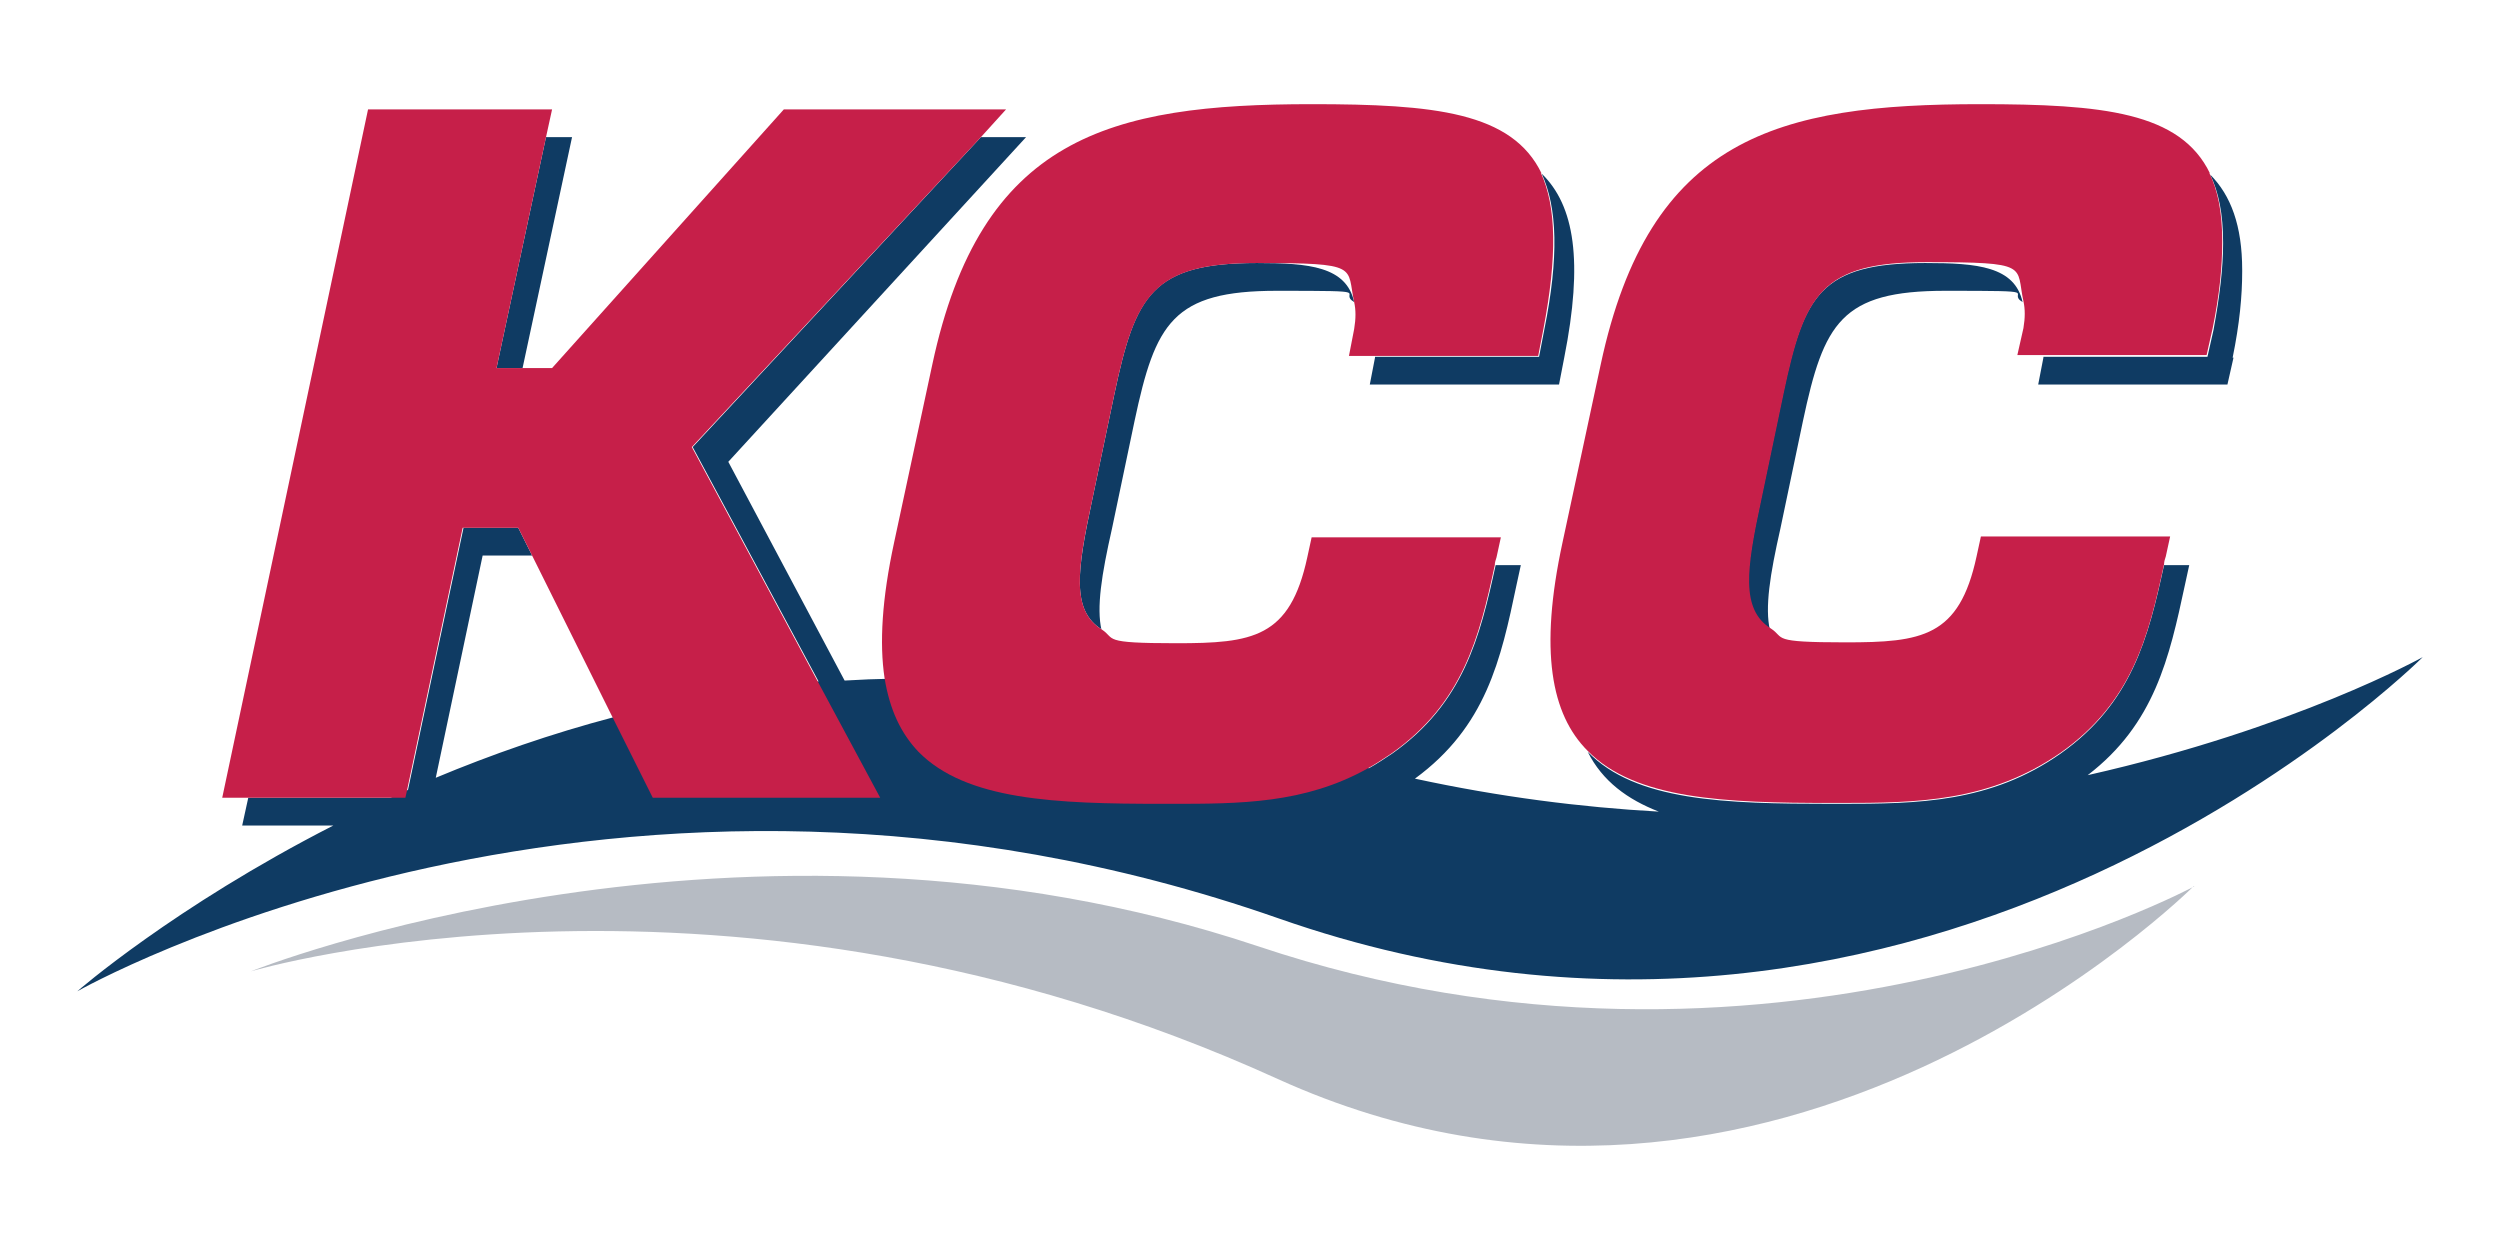
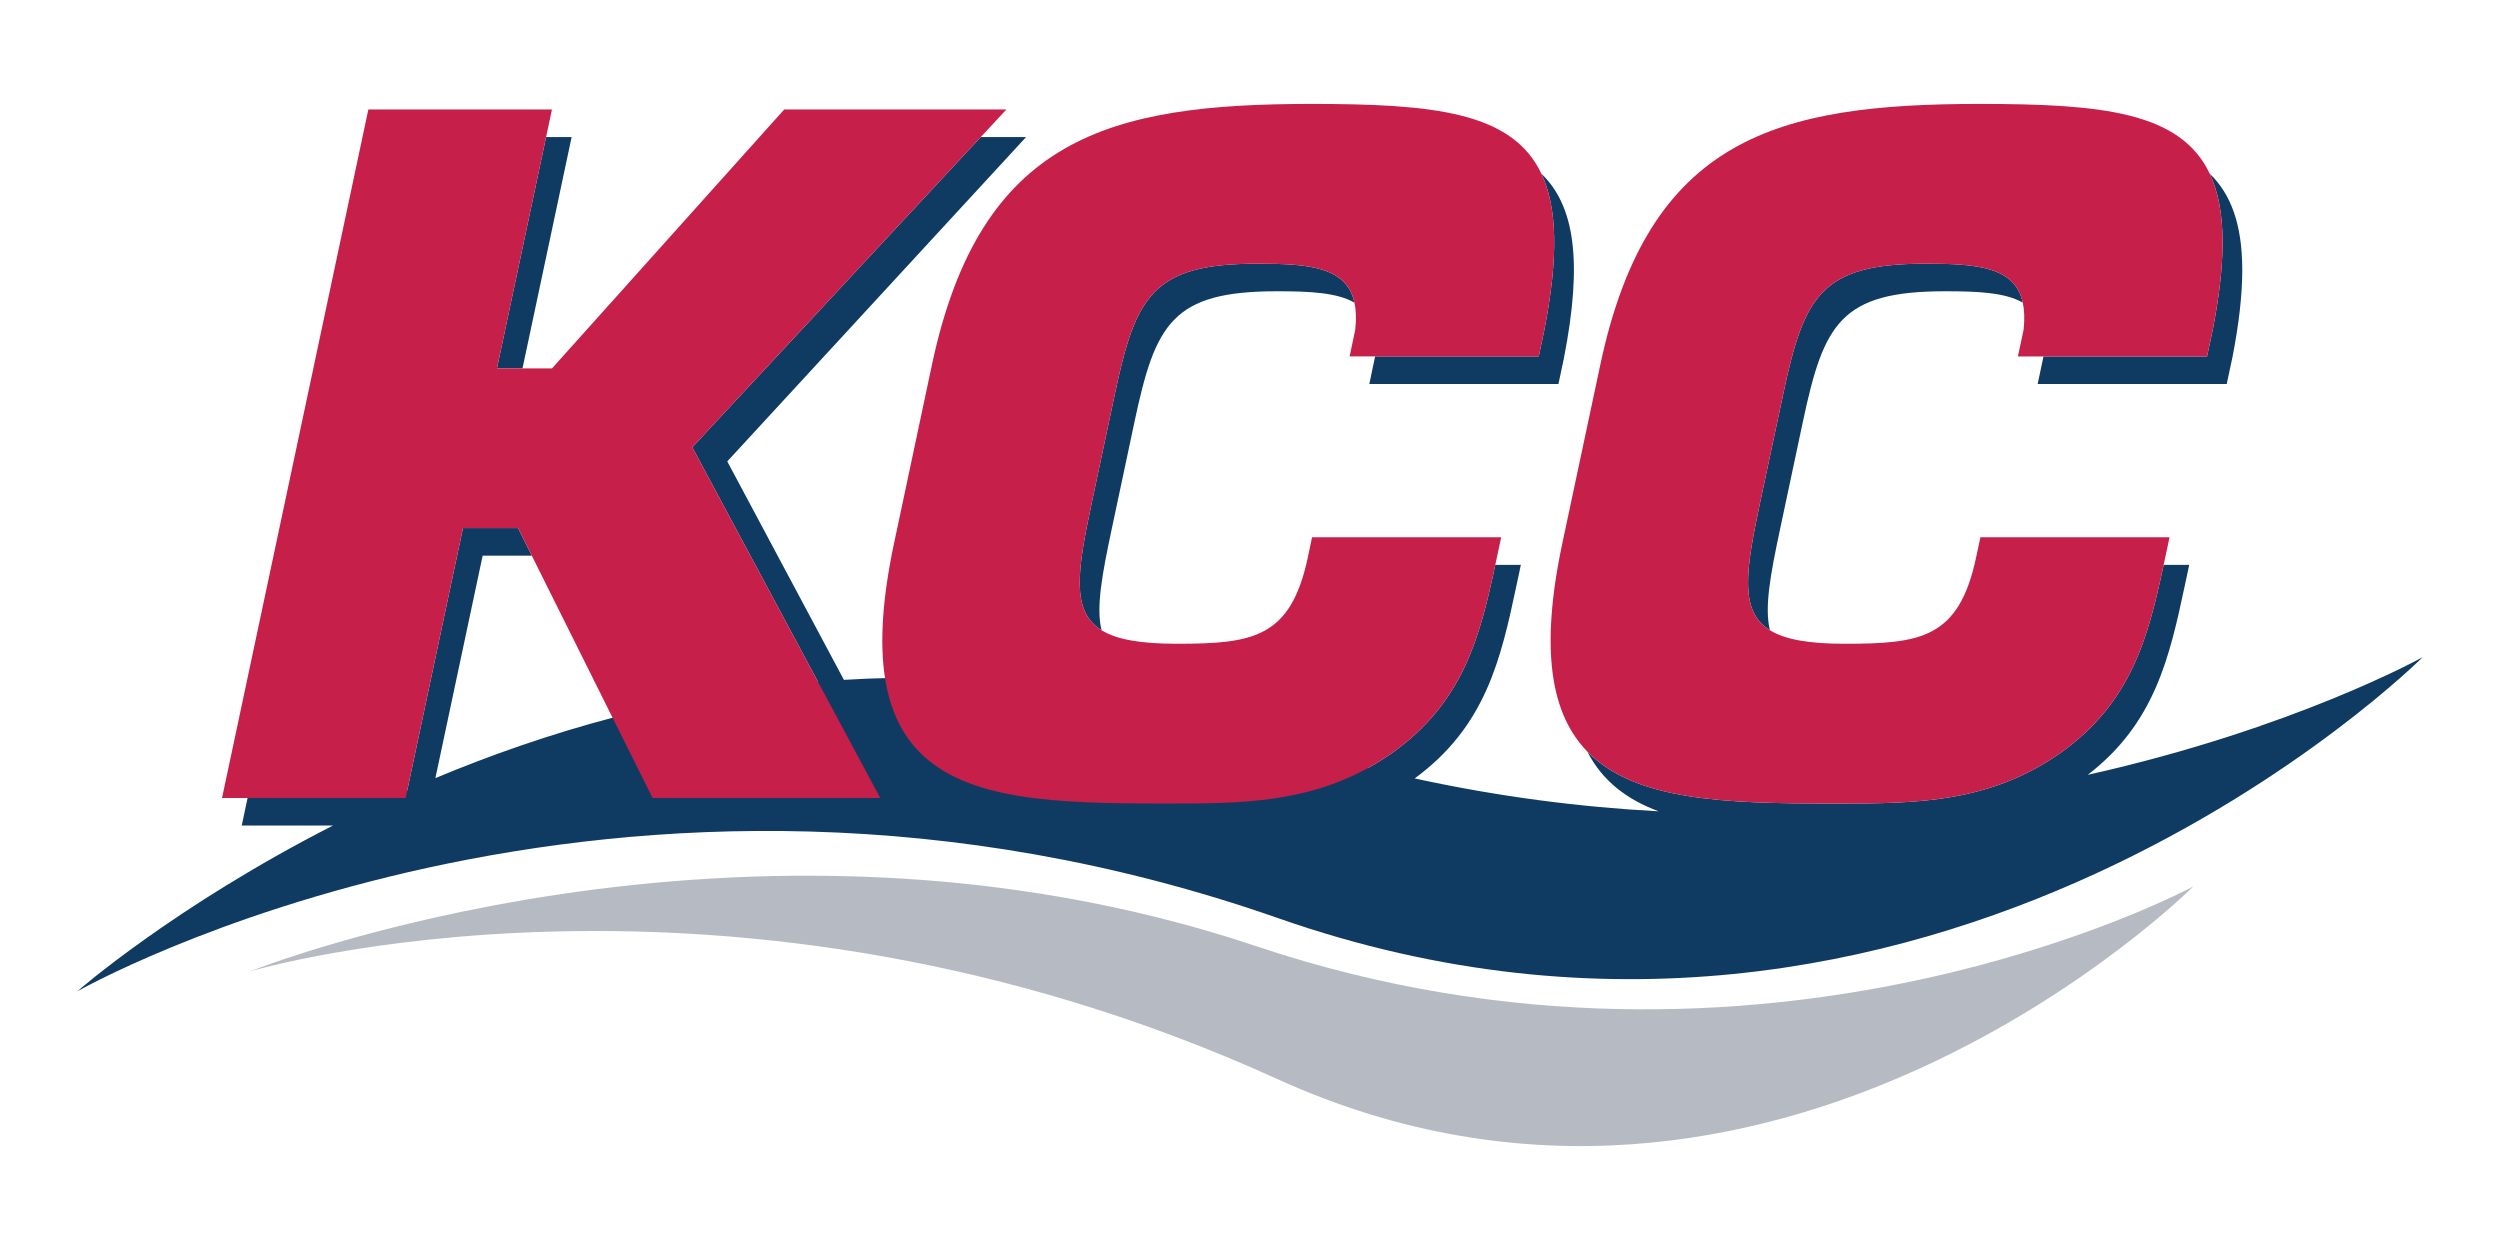
- <svg xmlns="http://www.w3.org/2000/svg" version="1.1" viewBox="0 0 288 144">
-   <path d="M252.7,102.1s-48.2,48.2-105.5,22.2c-63.3-28.8-118.3-12.4-118.3-12.4,0,0,56.7-22.7,116-2.9,58.7,19.7,107.9-6.9,107.9-6.9" fill="#b6bbc3" />
-   <path d="M240.5,89.3c7.7-5.9,9.4-13.5,11.2-21.9l.5-2.3h-2.9c-1.8,8.3-3.7,15.9-11.9,21.7-8.1,5.7-16.5,5.8-25.4,5.8h-1c-12.3,0-22.6-.3-28.1-6,1.7,3.4,4.6,5.5,8.2,6.9-9-.5-18.4-1.7-28.1-3.8,8.2-6,9.9-13.7,11.7-22.3l.5-2.3h-2.9c-1.8,8.3-3.7,15.9-11.9,21.7-.9.6-1.8,1.2-2.7,1.7-4.4-1.1-8.9-2.4-13.4-3.9-16.4-5.5-32.3-7.1-47-6.2h0s-13.4-25.2-13.4-25.2L118.2,15.8h-5.2l-33.2,35.7,14.5,27h0c-16.5,1.4-31.4,5.8-44.1,11.1h0s5.4-25.6,5.4-25.6h5.7l-1.6-3.2h-6.3l-6.4,30.2h0c-.7.3-1.3.6-2,.9h-16.4l-.7,3.2h10.5c-18.4,9.4-29.5,19.1-29.5,19.1,0,0,61.8-35.2,138.4-8.4,75.3,26.4,131.8-30.1,131.8-30.1,0,0-14.7,8.2-38.6,13.6Z" fill="#0f3b63" />
-   <polygon points="65.9 15.8 62.9 15.8 57.2 42.4 60.2 42.4 65.9 15.8" fill="#0f3b63" />
-   <path d="M180.2,41.2c2.2-11.1,1.2-17.5-2.6-21.2,1.8,3.9,2,9.6.3,18l-.6,3.1h-18.9s0,0,0,.1l-.6,3.1h21.8l.6-3.1Z" fill="#0f3b63" />
-   <path d="M126.9,72.6c-.6-2.6,0-6.4,1.2-11.7l2.6-12.4c2.4-11.3,4.4-15,16.4-15s6.9.1,8.9,1.3c-.9-4.1-5.2-4.5-11.2-4.5-12.1,0-14,3.7-16.4,15l-2.6,12.4c-1.7,8-2.4,12.6,1.1,14.8Z" fill="#0f3b63" />
-   <path d="M257.2,41.2c.8-3.9,1.1-7.1,1.1-9.9v-.2c0-5.1-1.3-8.6-3.7-11,1,2,1.5,4.6,1.5,7.8v.2c0,2.8-.4,6.1-1.1,9.9l-.7,3.1h-18.9s0,0,0,.1l-.6,3.1h21.8l.7-3.1Z" fill="#0f3b63" />
-   <path d="M203.9,72.6c-.6-2.6,0-6.4,1.2-11.7l2.6-12.4c2.4-11.3,4.4-15,16.4-15s6.9.1,8.9,1.3c-.9-4.1-5.2-4.5-11.2-4.5-12.1,0-14,3.7-16.4,15l-2.6,12.4c-1.7,8-2.4,12.6,1.1,14.8Z" fill="#0f3b63" />
-   <polygon points="115.9 12.6 90.3 12.6 63.6 42.4 60.2 42.4 57.2 42.4 62.9 15.8 63.6 12.6 42.4 12.6 25.6 91.9 28.5 91.9 44.9 91.9 46.7 91.9 46.9 91 53.3 60.8 59.7 60.8 61.3 64 70.6 82.7 75.2 91.9 75.9 91.9 101.4 91.9 94.2 78.5 79.7 51.5 113 15.8 115.9 12.6" fill="#c61f49" />
-   <path d="M177.6,20c-3.4-7.1-12.4-8-26.5-8-23.3,0-38.1,3.8-43.7,30l-4.4,20.5c-1.4,6.5-1.7,11.6-1.1,15.6.6,3.7,1.9,6.4,3.9,8.5,5.5,5.6,15.8,6,28.1,6h1c7.9,0,15.4,0,22.7-4.1.9-.5,1.8-1.1,2.7-1.7,8.2-5.8,10.1-13.3,11.9-21.7,0-.3.1-.6.2-.9l.5-2.3h-21.8l-.5,2.3c-2,9.3-6.3,9.9-15.1,9.9s-6.9-.5-8.6-1.6c-3.5-2.2-2.8-6.9-1.1-14.8l2.6-12.4c2.4-11.3,4.4-15,16.4-15s10.3.4,11.2,4.5c.2.9.2,1.9,0,3.1l-.6,3.1h21.8l.6-3.1c1.6-8.4,1.5-14.1-.3-18Z" fill="#c61f49" />
-   <path d="M254.6,20c-3.4-7.1-12.4-8-26.5-8-23.3,0-38.1,3.8-43.7,30l-4.4,20.5c-2.7,12.5-1.3,19.8,2.9,24,5.5,5.6,15.8,6,28.1,6h1c8.8,0,17.2-.1,25.4-5.8,8.2-5.8,10.1-13.3,11.9-21.7,0-.3.1-.6.2-.9l.5-2.3h-21.8l-.5,2.3c-2,9.3-6.3,9.9-15.1,9.9s-6.9-.5-8.6-1.6c-3.5-2.2-2.8-6.9-1.1-14.8l2.6-12.4c2.4-11.3,4.3-15,16.4-15s10.3.4,11.2,4.5c.2.9.2,1.9,0,3.1l-.7,3.1h21.8l.7-3.1c.8-3.9,1.1-7.1,1.1-9.9v-.2c0-3.2-.5-5.8-1.5-7.8Z" fill="#c61f49" />
+ <svg xmlns="http://www.w3.org/2000/svg" id="Layer_2" version="1.1" viewBox="0 0 288 144">
+   <path d="M252.666,102.119s-48.238,48.244-105.522,22.187c-63.299-28.799-118.325-12.41-118.325-12.41,0,0,56.723-22.743,115.963-2.875,58.681,19.676,107.885-6.902,107.885-6.902" fill="#b6bbc3" />
+   <path d="M240.509,89.261c7.712-5.929,9.416-13.505,11.194-21.867l.495-2.322h-2.945c-1.786,8.336-3.706,15.85-11.905,21.681-8.132,5.698-16.548,5.814-25.366,5.814h-1.039c-12.281,0-22.604-.345-28.084-5.985,1.738,3.393,4.568,5.532,8.221,6.881-8.962-.476-18.371-1.665-28.108-3.789,8.176-5.987,9.927-13.722,11.737-22.281l.495-2.322h-2.944c-1.779,8.336-3.707,15.85-11.906,21.681-.893.625-1.79,1.184-2.69,1.683-4.424-1.11-8.909-2.415-13.447-3.942-16.426-5.529-32.28-7.081-46.999-6.174l-.004-.008-13.432-25.157L118.206,15.788h-5.223l-33.234,35.739,14.474,27.004.004.008c-16.472,1.398-31.434,5.818-44.069,11.099v-.006s5.445-25.622,5.445-25.622h5.66l-1.583-3.177h-6.345l-6.414,30.192h0c-.674.299-1.339.6-1.998.902h-16.401l-.675,3.177h10.509c-18.356,9.364-29.454,19.099-29.454,19.099,0,0,61.812-35.217,138.384-8.415,75.33,26.361,131.813-30.087,131.813-30.087,0,0-14.738,8.225-38.59,13.56Z" fill="#0f3b63" />
+   <polygon points="65.853 15.788 62.91 15.788 57.249 42.437 60.192 42.437 65.853 15.788" fill="#0f3b63" />
+   <path d="M180.18,41.168c2.158-11.079,1.212-17.481-2.613-21.16,1.833,3.875,1.982,9.585.346,17.983l-.648,3.069h-18.861c-.004.036-.008.072-.012.108l-.647,3.069h21.789l.648-3.069Z" fill="#0f3b63" />
+   <path d="M126.9,72.602c-.648-2.62.059-6.425,1.17-11.652l2.628-12.375c2.403-11.322,4.356-15.021,16.407-15.021,3.78,0,6.913.147,8.926,1.311-.898-4.125-5.243-4.488-11.194-4.488-12.051,0-14.004,3.699-16.407,15.021l-2.628,12.375c-1.694,7.964-2.448,12.628,1.098,14.829Z" fill="#0f3b63" />
+   <path d="M257.175,41.168c.75-3.85,1.125-7.135,1.134-9.938v-.226c-.019-5.136-1.287-8.629-3.747-10.995.97,2.049,1.468,4.615,1.48,7.818v.227c-.01,2.803-.384,6.087-1.134,9.938l-.657,3.069h-18.853c-.004.036-.008.072-.012.108l-.647,3.069h21.779l.657-3.069Z" fill="#0f3b63" />
+   <path d="M203.894,72.602c-.648-2.621.059-6.425,1.172-11.652l2.628-12.375c2.402-11.322,4.355-15.021,16.406-15.021,3.778,0,6.912.147,8.926,1.313-.898-4.127-5.249-4.49-11.193-4.49-12.06,0-14.004,3.699-16.407,15.021l-2.637,12.375c-1.688,7.964-2.441,12.628,1.106,14.829Z" fill="#0f3b63" />
+   <polygon points="115.938 12.611 90.342 12.611 63.594 42.437 60.192 42.437 57.249 42.437 62.91 15.788 63.585 12.611 42.435 12.611 25.578 91.928 28.521 91.928 44.916 91.928 46.728 91.928 46.92 91.025 53.334 60.833 59.679 60.833 61.262 64.01 70.566 82.676 75.177 91.928 75.863 91.928 101.403 91.928 94.223 78.531 79.749 51.527 112.984 15.788 115.938 12.611" fill="#c61f49" />
+   <path d="M177.567,20.008c-3.361-7.105-12.39-8.036-26.483-8.036-23.274,0-38.142,3.816-43.722,30.042l-4.356,20.52c-1.382,6.493-1.673,11.583-1.051,15.574.573,3.681,1.924,6.428,3.913,8.476,5.479,5.64,15.801,5.983,28.08,5.983h1.041c7.855,0,15.38-.092,22.673-4.13.9-.499,1.799-1.058,2.692-1.685,8.199-5.831,10.127-13.346,11.906-21.681.06-.284.121-.569.182-.855l.494-2.322h-21.788l-.486,2.322c-1.981,9.307-6.345,9.945-15.129,9.945-4.157,0-6.905-.487-8.632-1.56-3.546-2.201-2.792-6.865-1.098-14.829l2.628-12.375c2.403-11.322,4.356-15.021,16.407-15.021,5.951,0,10.297.363,11.194,4.488.188.866.225,1.897.092,3.126l-.648,3.069h21.789l.648-3.069c1.636-8.398,1.487-14.108-.346-17.983Z" fill="#c61f49" />
+   <path d="M254.562,20.009c-3.361-7.107-12.392-8.037-26.492-8.037-23.266,0-38.142,3.816-43.713,30.042l-4.365,20.52c-2.651,12.478-1.279,19.779,2.867,24.048,5.479,5.641,15.803,5.985,28.084,5.985h1.039c8.818,0,17.234-.116,25.366-5.814,8.199-5.831,10.119-13.346,11.905-21.681.061-.284.121-.569.182-.855l.495-2.322h-21.789l-.494,2.322c-1.98,9.307-6.346,9.945-15.12,9.945-4.157,0-6.905-.488-8.633-1.56-3.547-2.201-2.794-6.865-1.106-14.829l2.637-12.375c2.403-11.322,4.348-15.021,16.407-15.021,5.944,0,10.296.363,11.193,4.49.188.866.226,1.897.093,3.125l-.657,3.069h21.789l.657-3.069c.75-3.851,1.124-7.135,1.134-9.938v-.227c-.012-3.203-.51-5.769-1.48-7.818Z" fill="#c61f49" />
</svg>
